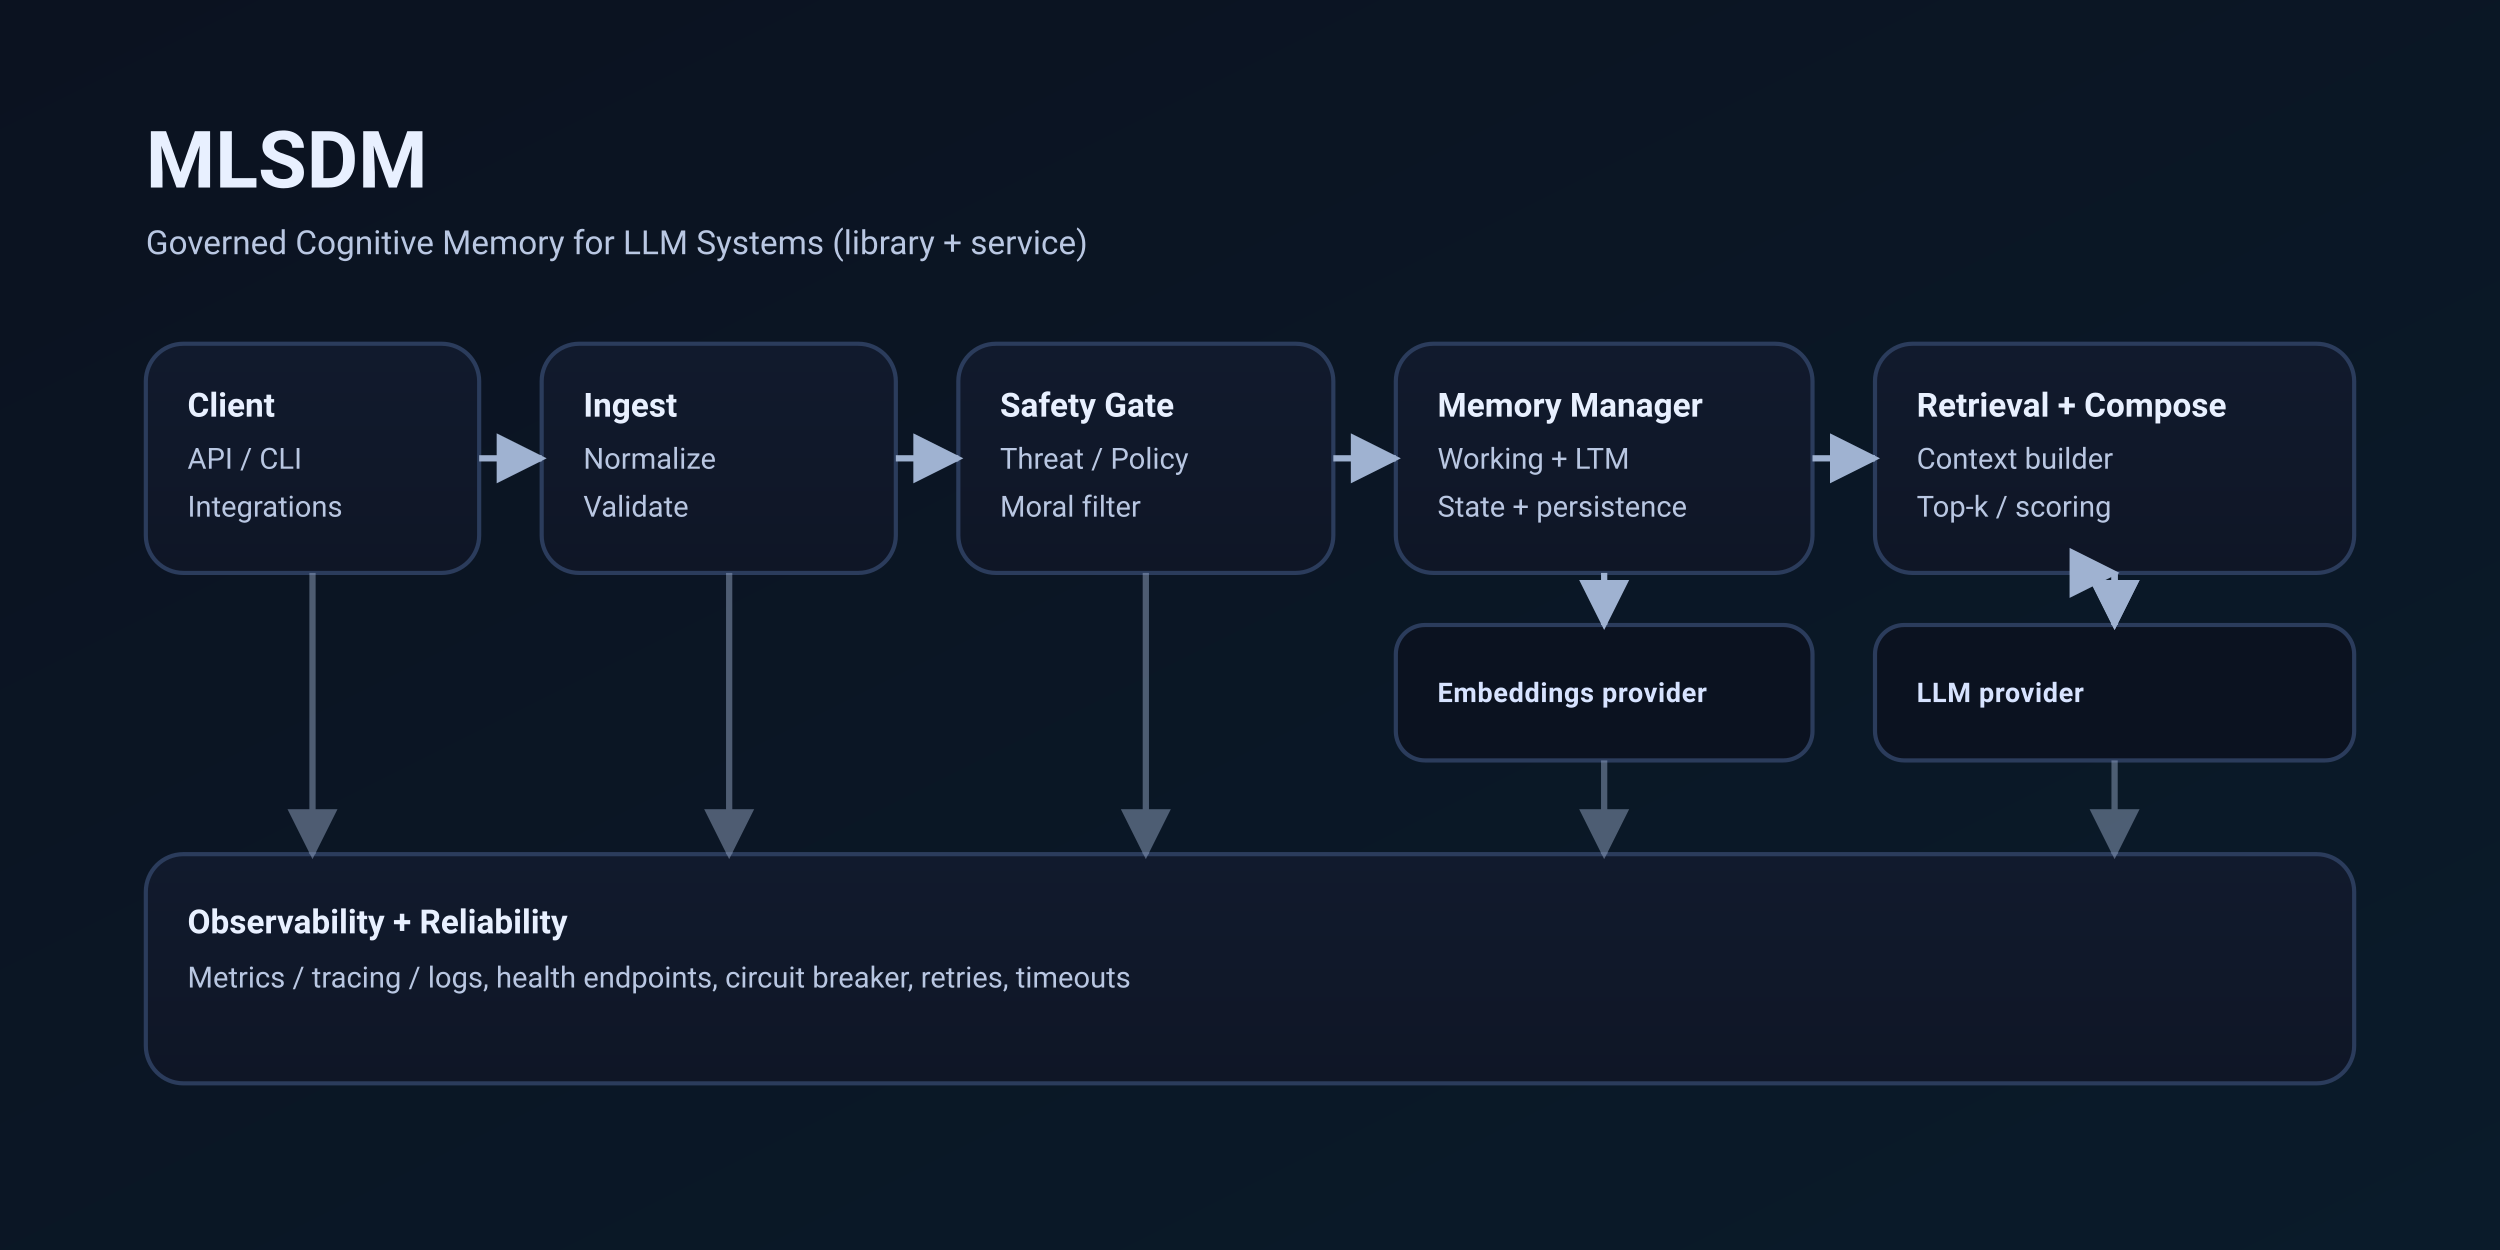
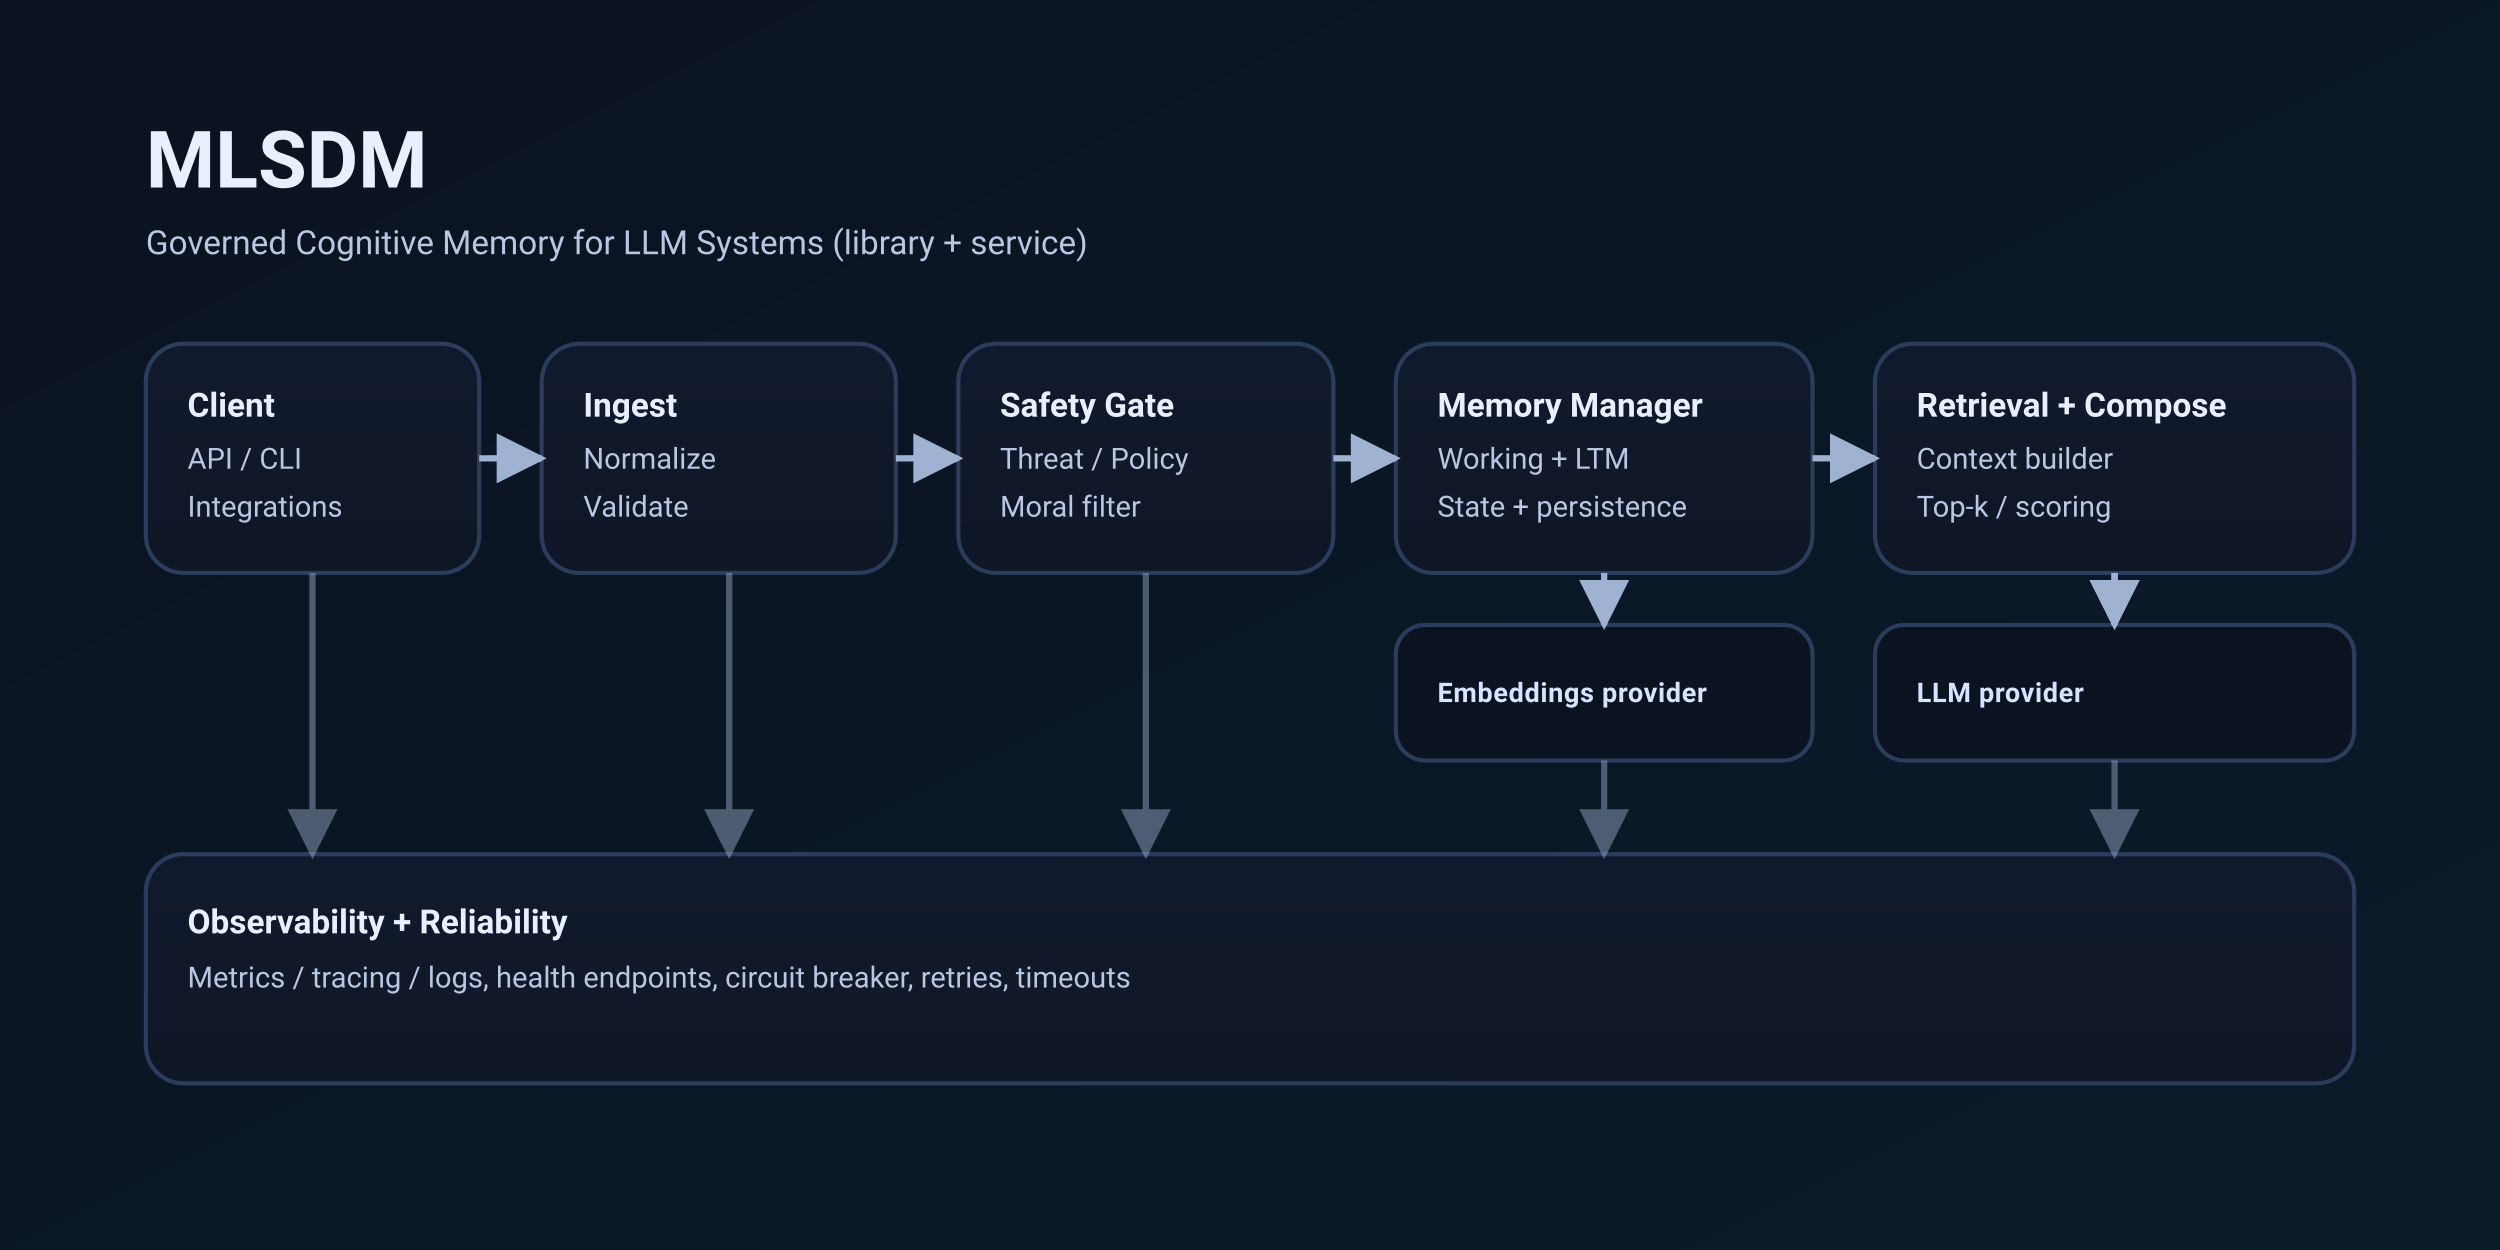
<svg xmlns="http://www.w3.org/2000/svg" viewBox="0 0 1200 600" role="img" aria-labelledby="t d">
  <defs>
    <linearGradient id="bg" x1="0" y1="0" x2="1" y2="1">
      <stop offset="0" stop-color="#0b1220" />
      <stop offset="1" stop-color="#0a1b2a" />
    </linearGradient>
    <linearGradient id="card" x1="0" y1="0" x2="0" y2="1">
      <stop offset="0" stop-color="#111a2d" />
      <stop offset="1" stop-color="#0f1626" />
    </linearGradient>
    <marker id="arrow" viewBox="0 0 10 10" refX="9" refY="5" markerWidth="8" markerHeight="8" orient="auto-start-reverse">
      <path d="M 0 0 L 10 5 L 0 10 z" fill="#9fb2d1" />
    </marker>
    <style>
      .h { font: 700 38px system-ui, -apple-system, Segoe UI, Roboto, Arial, sans-serif; fill: #e8f0ff; }
      .s { font: 400 16px system-ui, -apple-system, Segoe UI, Roboto, Arial, sans-serif; fill: #b9c7e2; }
      .b { fill: url(#card); stroke: #2b3c5c; stroke-width: 2; rx: 18; }
      .t { font: 700 16px system-ui, -apple-system, Segoe UI, Roboto, Arial, sans-serif; fill: #e8f0ff; }
      .p { font: 400 14px system-ui, -apple-system, Segoe UI, Roboto, Arial, sans-serif; fill: #b9c7e2; }
      .a { stroke: #9fb2d1; stroke-width: 3; fill: none; marker-end: url(#arrow); }
      .k { fill: #0b1220; stroke: #2b3c5c; stroke-width: 2; rx: 14; }
      .kt { font: 700 13px system-ui, -apple-system, Segoe UI, Roboto, Arial, sans-serif; fill: #d7e3ff; letter-spacing: 0.3px; }
    </style>
  </defs>
  <rect x="0" y="0" width="1200" height="600" fill="url(#bg)" />
  <text x="70" y="90" class="h">MLSDM</text>
  <text x="70" y="122" class="s">Governed Cognitive Memory for LLM Systems (library + service)</text>
  <rect class="b" x="70" y="165" width="160" height="110" />
  <text class="t" x="90" y="200">Client</text>
  <text class="p" x="90" y="225">API / CLI</text>
  <text class="p" x="90" y="248">Integrations</text>
  <rect class="b" x="260" y="165" width="170" height="110" />
  <text class="t" x="280" y="200">Ingest</text>
  <text class="p" x="280" y="225">Normalize</text>
  <text class="p" x="280" y="248">Validate</text>
  <rect class="b" x="460" y="165" width="180" height="110" />
  <text class="t" x="480" y="200">Safety Gate</text>
  <text class="p" x="480" y="225">Threat / Policy</text>
  <text class="p" x="480" y="248">Moral filter</text>
  <rect class="b" x="670" y="165" width="200" height="110" />
  <text class="t" x="690" y="200">Memory Manager</text>
  <text class="p" x="690" y="225">Working + LTM</text>
  <text class="p" x="690" y="248">State + persistence</text>
  <rect class="b" x="900" y="165" width="230" height="110" />
  <text class="t" x="920" y="200">Retrieval + Compose</text>
  <text class="p" x="920" y="225">Context builder</text>
  <text class="p" x="920" y="248">Top-k / scoring</text>
  <rect class="k" x="670" y="300" width="200" height="65" />
  <text class="kt" x="690" y="337">Embeddings provider</text>
  <rect class="k" x="900" y="300" width="230" height="65" />
  <text class="kt" x="920" y="337">LLM provider</text>
  <rect class="b" x="70" y="410" width="1060" height="110" />
  <text class="t" x="90" y="448">Observability + Reliability</text>
  <text class="p" x="90" y="474">Metrics / tracing / logs, health endpoints, circuit breaker, retries, timeouts</text>
  <path class="a" d="M 230 220 L 260 220" />
  <path class="a" d="M 430 220 L 460 220" />
  <path class="a" d="M 640 220 L 670 220" />
  <path class="a" d="M 870 220 L 900 220" />
  <path class="a" d="M 770 275 L 770 300" />
  <path class="a" d="M 1015 275 L 1015 300" />
-   <path class="a" d="M 1015 275 L 1015 275" />
  <path class="a" d="M 1015 275 L 1015 300" />
  <path class="a" d="M 150 275 L 150 410" opacity="0.45" />
  <path class="a" d="M 350 275 L 350 410" opacity="0.45" />
  <path class="a" d="M 550 275 L 550 410" opacity="0.45" />
  <path class="a" d="M 770 365 L 770 410" opacity="0.45" />
  <path class="a" d="M 1015 365 L 1015 410" opacity="0.45" />
</svg>
